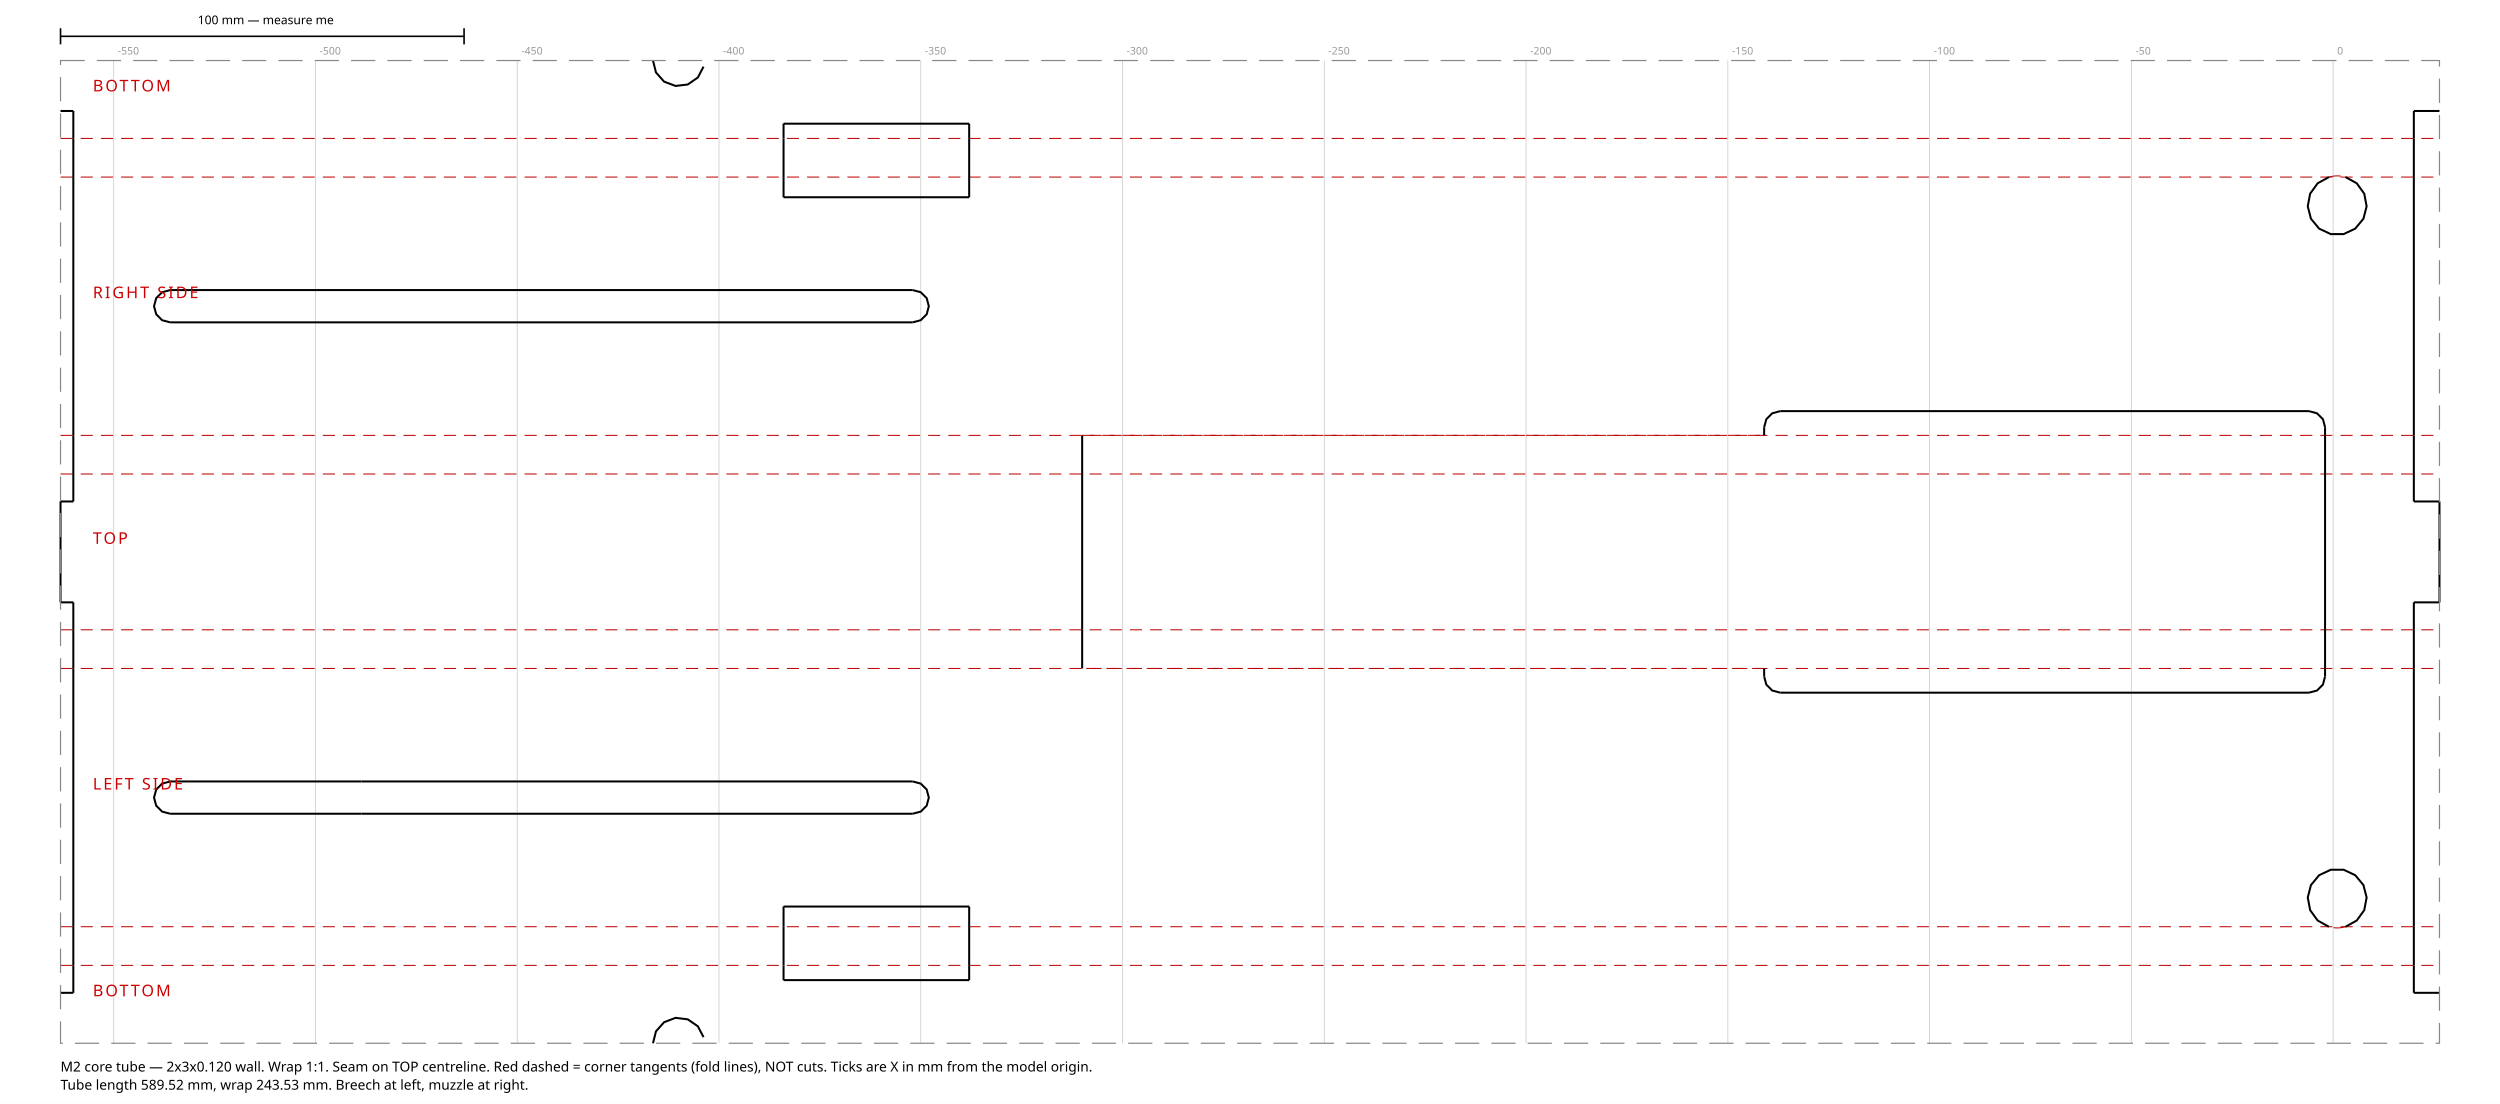
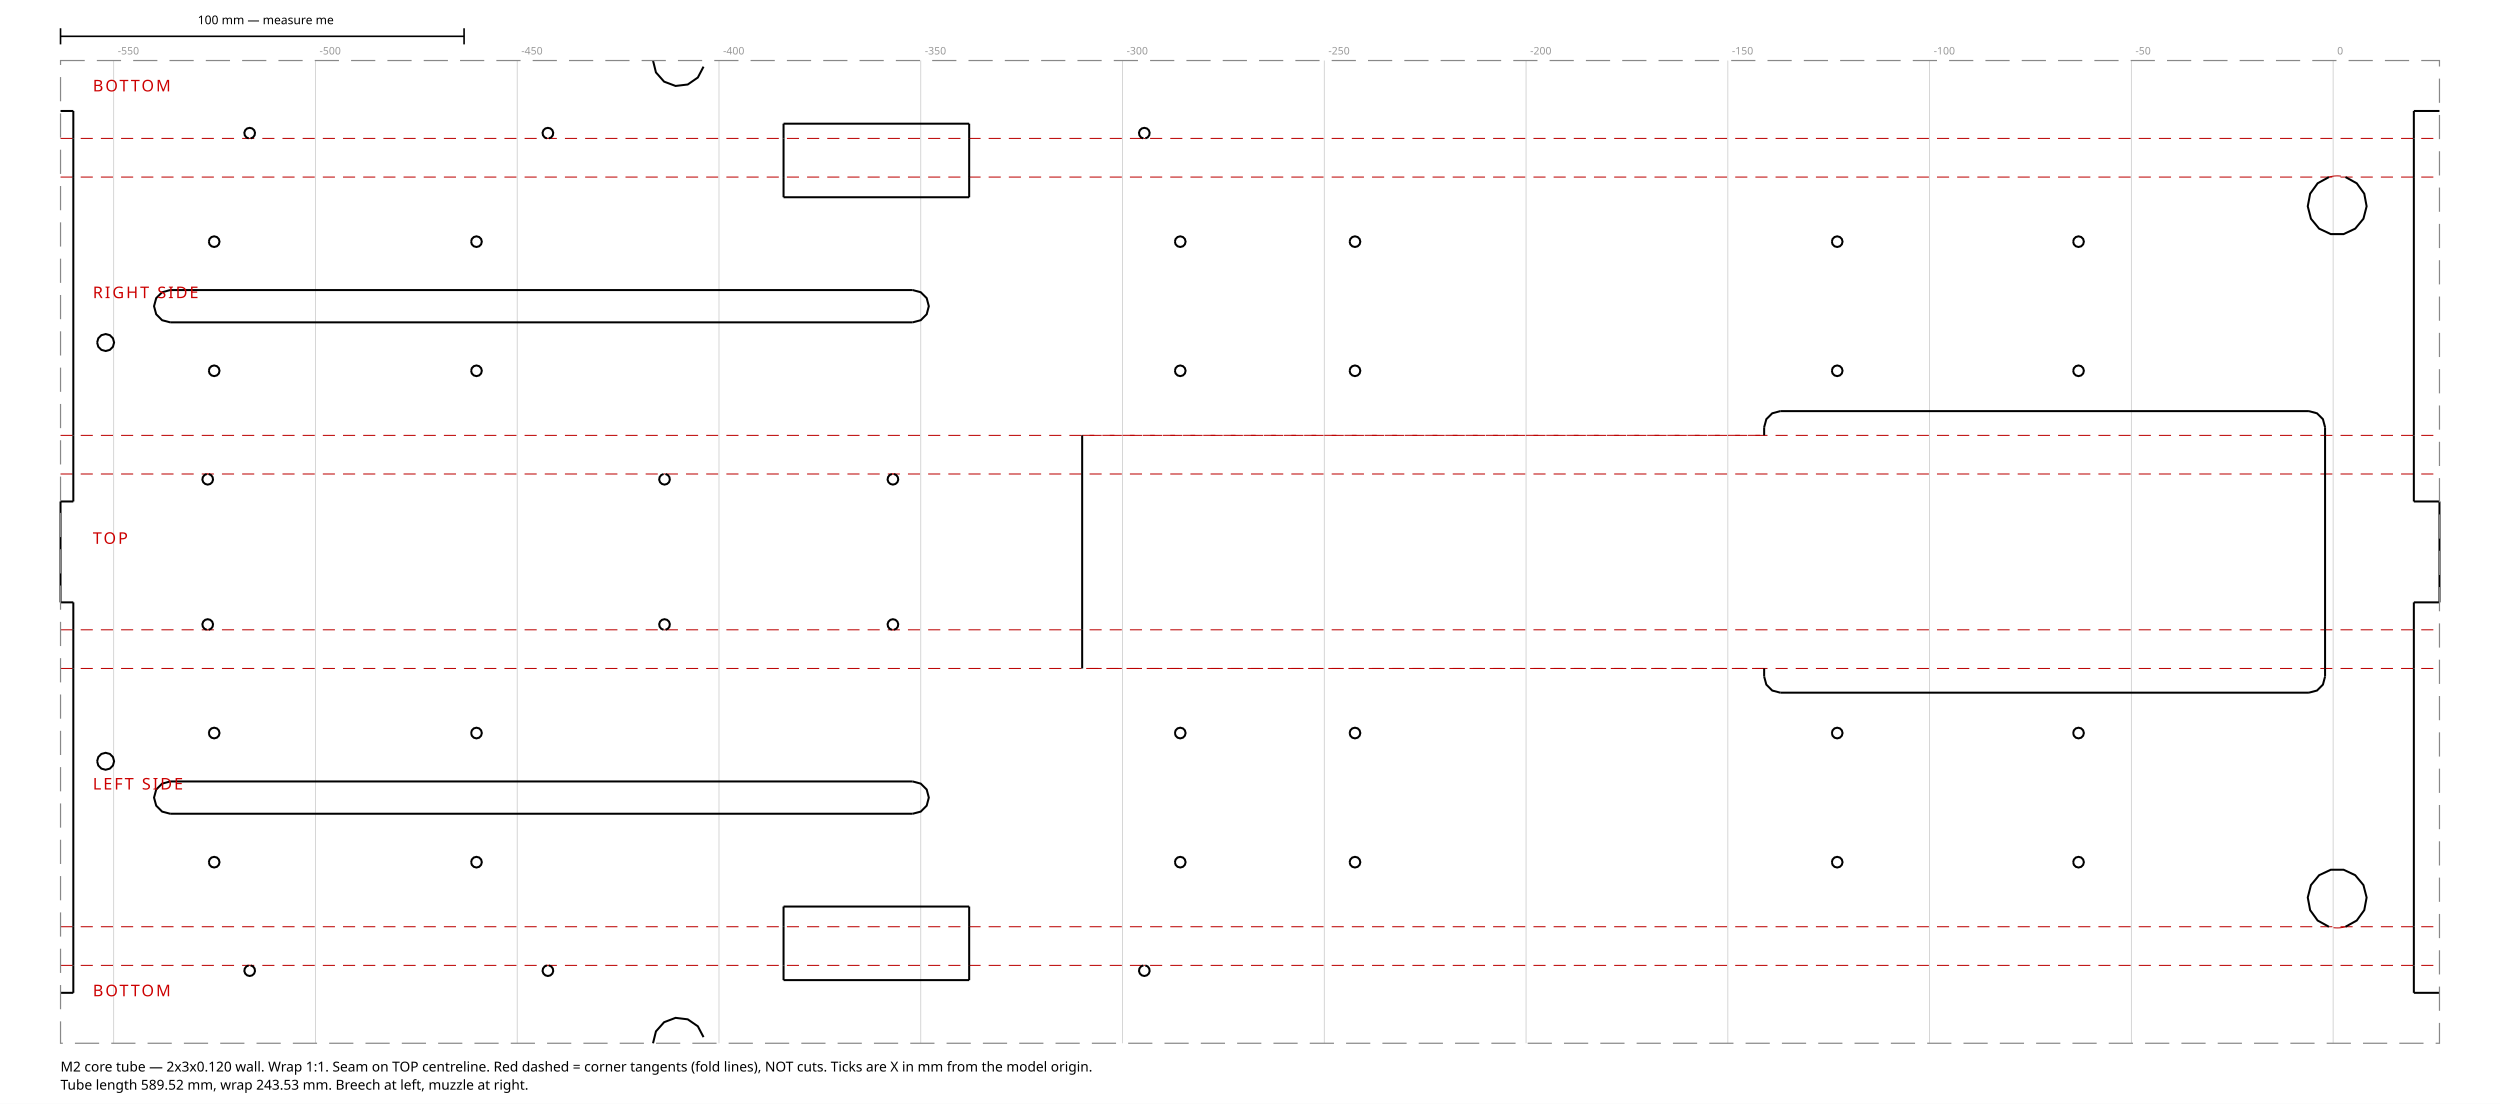
<svg xmlns="http://www.w3.org/2000/svg" width="619.52mm" height="273.53mm" viewBox="0 0 619.52 273.53">
  <style>
  .cut     { fill:none; stroke:#000; stroke-width:0.5; }
  .tangent { fill:none; stroke:#b00; stroke-width:0.25; stroke-dasharray:3 2; }
  .fold    { stroke:#b00; stroke-width:0.25; stroke-dasharray:3 2; }
  .edge    { fill:none; stroke:#888; stroke-width:0.3; stroke-dasharray:6 3; }
  .tick    { stroke:#ccc; stroke-width:0.2; }
  .tick-lbl{ font:2.6px sans-serif; fill:#999; }
  .face    { font:4px sans-serif; fill:#c00; letter-spacing:0.5px; }
  .note    { font:3.4px sans-serif; fill:#000; }
  .cal     { fill:none; stroke:#000; stroke-width:0.4; }
  .cal-lbl { font:3px sans-serif; fill:#000; }
</style>
  <rect width="619.52" height="273.53" fill="#fff" />
  <line class="fold" x1="15.00" y1="34.30" x2="604.52" y2="34.30" />
  <line class="fold" x1="15.00" y1="43.88" x2="604.52" y2="43.88" />
  <line class="fold" x1="15.00" y1="107.89" x2="604.52" y2="107.89" />
  <line class="fold" x1="15.00" y1="117.46" x2="604.52" y2="117.46" />
  <line class="fold" x1="15.00" y1="156.07" x2="604.52" y2="156.07" />
  <line class="fold" x1="15.00" y1="165.65" x2="604.52" y2="165.65" />
  <line class="fold" x1="15.00" y1="229.65" x2="604.52" y2="229.65" />
  <line class="fold" x1="15.00" y1="239.23" x2="604.52" y2="239.23" />
  <line class="tick" x1="28.17" y1="15.00" x2="28.17" y2="258.53" />
  <text class="tick-lbl" x="29.17" y="13.50">-550</text>
  <line class="tick" x1="78.17" y1="15.00" x2="78.17" y2="258.53" />
  <text class="tick-lbl" x="79.17" y="13.50">-500</text>
  <line class="tick" x1="128.17" y1="15.00" x2="128.17" y2="258.53" />
  <text class="tick-lbl" x="129.17" y="13.50">-450</text>
  <line class="tick" x1="178.17" y1="15.00" x2="178.17" y2="258.53" />
  <text class="tick-lbl" x="179.17" y="13.50">-400</text>
  <line class="tick" x1="228.17" y1="15.00" x2="228.17" y2="258.53" />
  <text class="tick-lbl" x="229.17" y="13.50">-350</text>
  <line class="tick" x1="278.17" y1="15.00" x2="278.17" y2="258.53" />
  <text class="tick-lbl" x="279.17" y="13.50">-300</text>
  <line class="tick" x1="328.17" y1="15.00" x2="328.17" y2="258.53" />
  <text class="tick-lbl" x="329.17" y="13.50">-250</text>
  <line class="tick" x1="378.17" y1="15.00" x2="378.17" y2="258.53" />
  <text class="tick-lbl" x="379.17" y="13.50">-200</text>
  <line class="tick" x1="428.17" y1="15.00" x2="428.17" y2="258.53" />
  <text class="tick-lbl" x="429.17" y="13.50">-150</text>
  <line class="tick" x1="478.17" y1="15.00" x2="478.17" y2="258.53" />
  <text class="tick-lbl" x="479.17" y="13.50">-100</text>
  <line class="tick" x1="528.17" y1="15.00" x2="528.17" y2="258.53" />
  <text class="tick-lbl" x="529.17" y="13.50">-50</text>
  <line class="tick" x1="578.17" y1="15.00" x2="578.17" y2="258.53" />
  <text class="tick-lbl" x="579.17" y="13.50">0</text>
+   <polyline class="tangent" points="283.81,34.30 283.72,34.32 283.64,34.32 283.57,34.33 283.50,34.32 283.43,34.32 283.34,34.30" />
+   <polyline class="tangent" points="577.12,43.88 577.86,43.70 578.56,43.61 579.18,43.58 579.80,43.61 580.48,43.70 581.23,43.88" />
+   <polyline class="tangent" points="283.34,239.23 283.43,239.22 283.50,239.21 283.58,239.21 283.65,239.21 283.72,239.22 283.81,239.23" />
+   <polyline class="tangent" points="581.23,229.66 580.49,229.83 579.79,229.93 579.17,229.95 578.55,229.92 577.87,229.83 577.12,229.66" />
+   <polyline class="tangent" points="136.01,34.30 135.92,34.32 135.84,34.32 135.77,34.33 135.70,34.32 135.63,34.32 135.54,34.30" />
+   <polyline class="tangent" points="62.11,34.30 62.02,34.32 61.94,34.32 61.87,34.33 61.80,34.32 61.73,34.32 61.64,34.30" />
+   <polyline class="tangent" points="135.54,239.23 135.63,239.22 135.70,239.21 135.78,239.21 135.85,239.21 135.92,239.22 136.01,239.23" />
+   <polyline class="tangent" points="61.64,239.23 61.73,239.22 61.80,239.21 61.88,239.21 61.95,239.21 62.02,239.22 62.11,239.23" />
+   <polyline class="tangent" points="221.04,117.46 221.13,117.45 221.20,117.44 221.28,117.44 221.35,117.44 221.42,117.45 221.51,117.46" />
+   <polyline class="tangent" points="51.24,117.46 51.33,117.45 51.40,117.44 51.48,117.44 51.55,117.44 51.62,117.45 51.71,117.46" />
+   <polyline class="tangent" points="164.44,117.46 164.53,117.45 164.60,117.44 164.68,117.44 164.75,117.44 164.82,117.45 164.91,117.46" />
+   <polyline class="tangent" points="221.51,156.07 221.42,156.08 221.34,156.09 221.27,156.09 221.20,156.09 221.13,156.08 221.04,156.07" />
+   <polyline class="tangent" points="164.91,156.07 164.82,156.08 164.74,156.09 164.67,156.09 164.60,156.09 164.53,156.08 164.44,156.07" />
+   <polyline class="tangent" points="51.71,156.07 51.62,156.08 51.54,156.09 51.47,156.09 51.40,156.09 51.33,156.08 51.24,156.07" />
+   <polyline class="tangent" points="268.17,107.89 268.17,107.88" />
+   <polyline class="tangent" points="268.17,107.88 437.17,107.88" />
  <polyline class="tangent" points="437.17,165.65 268.17,165.65" />
  <polyline class="tangent" points="268.17,165.65 268.17,165.65" />
-   <polyline class="tangent" points="577.12,43.88 577.86,43.70 578.56,43.61 579.18,43.58 579.80,43.61 580.48,43.70 581.23,43.88" />
-   <polyline class="tangent" points="581.23,229.66 580.49,229.83 579.79,229.93 579.17,229.95 578.55,229.92 577.87,229.83 577.12,229.66" />
-   <polyline class="tangent" points="268.17,107.89 268.17,107.88" />
-   <polyline class="tangent" points="268.17,107.88 437.17,107.88" />
-   <polyline class="cut" points="42.17,201.65 40.17,201.12 38.71,199.65 38.17,197.65 38.71,195.65 40.17,194.19 42.17,193.65" />
+   <polyline class="cut" points="283.34,34.30 282.75,34.04 282.36,33.52 282.25,32.88 282.47,32.27 282.95,31.83 283.57,31.68 284.20,31.83 284.68,32.27 284.89,32.88 284.79,33.52 284.40,34.04 283.81,34.30" />
+   <polyline class="cut" points="240.17,34.30 240.17,36.70 240.17,39.09 240.17,41.49 240.17,43.88" />
+   <polyline class="cut" points="598.17,34.30 598.17,36.70 598.17,39.09 598.17,41.49 598.17,43.88" />
+   <polyline class="cut" points="283.81,239.23 284.40,239.50 284.79,240.01 284.89,240.65 284.68,241.26 284.20,241.70 283.57,241.86 282.95,241.70 282.47,241.26 282.25,240.65 282.36,240.01 282.75,239.50 283.34,239.23" />
+   <polyline class="cut" points="598.17,229.66 598.17,232.05 598.17,234.44 598.17,236.84 598.17,239.23" />
+   <polyline class="cut" points="240.17,229.66 240.17,232.05 240.17,234.44 240.17,236.84 240.17,239.23" />
+   <polyline class="cut" points="135.54,34.30 134.95,34.04 134.56,33.52 134.45,32.88 134.67,32.27 135.15,31.83 135.77,31.68 136.40,31.83 136.88,32.27 137.09,32.88 136.99,33.52 136.60,34.04 136.01,34.30" />
+   <polyline class="cut" points="18.17,43.88 18.17,41.49 18.17,39.09 18.17,36.70 18.17,34.30" />
+   <polyline class="cut" points="194.17,43.88 194.17,41.49 194.17,39.09 194.17,36.70 194.17,34.30" />
+   <polyline class="cut" points="136.01,239.23 136.60,239.50 136.99,240.01 137.09,240.65 136.88,241.26 136.40,241.70 135.77,241.86 135.15,241.70 134.67,241.26 134.45,240.65 134.56,240.01 134.95,239.50 135.54,239.23" />
+   <polyline class="cut" points="598.17,34.30 598.17,27.50" />
+   <polyline class="cut" points="598.17,27.50 604.52,27.50" />
+   <polyline class="cut" points="604.52,246.03 598.17,246.03" />
+   <polyline class="cut" points="598.17,246.03 598.17,239.23" />
+   <polyline class="cut" points="240.17,239.23 240.17,242.88" />
+   <polyline class="cut" points="240.17,242.88 194.17,242.88" />
+   <polyline class="cut" points="194.17,242.88 194.17,239.23" />
+   <polyline class="cut" points="62.11,239.23 62.70,239.50 63.09,240.01 63.19,240.65 62.98,241.26 62.50,241.70 61.88,241.86 61.25,241.70 60.77,241.26 60.55,240.65 60.66,240.01 61.05,239.50 61.64,239.23" />
+   <polyline class="cut" points="18.17,239.23 18.17,246.03" />
+   <polyline class="cut" points="18.17,246.03 15.00,246.03" />
+   <polyline class="cut" points="15.00,27.50 18.17,27.50" />
+   <polyline class="cut" points="18.17,27.50 18.17,34.30" />
+   <polyline class="cut" points="61.64,34.30 61.05,34.04 60.66,33.52 60.55,32.88 60.77,32.27 61.25,31.83 61.88,31.68 62.50,31.83 62.98,32.27 63.19,32.88 63.09,33.52 62.70,34.04 62.11,34.30" />
+   <polyline class="cut" points="194.17,34.30 194.17,30.65" />
+   <polyline class="cut" points="194.17,30.65 240.17,30.65" />
+   <polyline class="cut" points="240.17,30.65 240.17,34.30" />
+   <polyline class="cut" points="161.82,258.53 162.55,255.58 164.57,253.31 167.41,252.23 170.43,252.60 172.93,254.32 174.34,257.01" />
+   <polyline class="cut" points="174.34,16.52 172.93,19.21 170.43,20.94 167.41,21.30 164.57,20.23 162.55,17.95 161.82,15.00" />
+   <polyline class="cut" points="194.17,239.23 194.17,236.84 194.17,234.44 194.17,232.05 194.17,229.66" />
+   <polyline class="cut" points="18.17,239.23 18.17,236.84 18.17,234.44 18.17,232.05 18.17,229.66" />
+   <polyline class="cut" points="221.51,117.46 222.10,117.73 222.49,118.25 222.59,118.89 222.38,119.50 221.90,119.93 221.27,120.09 220.65,119.93 220.17,119.50 219.95,118.89 220.06,118.25 220.45,117.73 221.04,117.46" />
+   <polyline class="cut" points="268.17,117.46 268.17,115.07 268.17,112.67 268.17,110.28 268.17,107.89" />
+   <polyline class="cut" points="18.17,117.46 18.17,115.07 18.17,112.67 18.17,110.28 18.17,107.89" />
+   <polyline class="cut" points="221.04,156.07 220.45,155.80 220.06,155.29 219.95,154.65 220.17,154.04 220.65,153.60 221.27,153.44 221.90,153.60 222.38,154.04 222.59,154.65 222.49,155.29 222.10,155.80 221.51,156.07" />
+   <polyline class="cut" points="18.17,165.65 18.17,163.25 18.17,160.86 18.17,158.47 18.17,156.07" />
+   <polyline class="cut" points="268.17,165.65 268.17,163.25 268.17,160.86 268.17,158.47 268.17,156.07" />
+   <polyline class="cut" points="164.91,117.46 165.50,117.73 165.89,118.25 165.99,118.89 165.78,119.50 165.30,119.93 164.67,120.09 164.05,119.93 163.57,119.50 163.35,118.89 163.46,118.25 163.85,117.73 164.44,117.46" />
+   <polyline class="cut" points="51.71,117.46 52.30,117.73 52.69,118.25 52.79,118.89 52.58,119.50 52.10,119.93 51.47,120.09 50.85,119.93 50.37,119.50 50.15,118.89 50.26,118.25 50.65,117.73 51.24,117.46" />
+   <polyline class="cut" points="18.17,117.46 18.17,124.27" />
+   <polyline class="cut" points="18.17,124.27 15.00,124.27" />
+   <polyline class="cut" points="15.00,124.27 15.00,149.27" />
+   <polyline class="cut" points="15.00,149.27 18.17,149.27" />
+   <polyline class="cut" points="18.17,149.27 18.17,156.07" />
+   <polyline class="cut" points="51.24,156.07 50.65,155.80 50.26,155.29 50.15,154.65 50.37,154.04 50.85,153.60 51.47,153.44 52.10,153.60 52.58,154.04 52.79,154.65 52.69,155.29 52.30,155.80 51.71,156.07" />
+   <polyline class="cut" points="164.44,156.07 163.85,155.80 163.46,155.29 163.35,154.65 163.57,154.04 164.05,153.60 164.67,153.44 165.30,153.60 165.78,154.04 165.99,154.65 165.89,155.29 165.50,155.80 164.91,156.07" />
+   <polyline class="cut" points="268.17,156.07 268.17,117.46" />
+   <polyline class="cut" points="513.75,91.88 513.93,91.22 514.41,90.74 515.07,90.56 515.74,90.74 516.22,91.22 516.40,91.88 516.22,92.55 515.74,93.03 515.07,93.21 514.41,93.03 513.93,92.55 513.75,91.88" />
+   <polyline class="cut" points="513.75,59.88 513.93,59.22 514.41,58.74 515.07,58.56 515.74,58.74 516.22,59.22 516.40,59.88 516.22,60.55 515.74,61.03 515.07,61.21 514.41,61.03 513.93,60.55 513.75,59.88" />
+   <polyline class="cut" points="453.95,91.88 454.13,91.22 454.61,90.74 455.27,90.56 455.94,90.74 456.42,91.22 456.60,91.88 456.42,92.55 455.94,93.03 455.27,93.21 454.61,93.03 454.13,92.55 453.95,91.88" />
+   <polyline class="cut" points="453.95,59.88 454.13,59.22 454.61,58.74 455.27,58.56 455.94,58.74 456.42,59.22 456.60,59.88 456.42,60.55 455.94,61.03 455.27,61.21 454.61,61.03 454.13,60.55 453.95,59.88" />
+   <polyline class="cut" points="334.45,91.88 334.63,91.22 335.11,90.74 335.77,90.56 336.44,90.74 336.92,91.22 337.10,91.88 336.92,92.55 336.44,93.03 335.77,93.21 335.11,93.03 334.63,92.55 334.45,91.88" />
+   <polyline class="cut" points="334.45,59.88 334.63,59.22 335.11,58.74 335.77,58.56 336.44,58.74 336.92,59.22 337.10,59.88 336.92,60.55 336.44,61.03 335.77,61.21 335.11,61.03 334.63,60.55 334.45,59.88" />
+   <polyline class="cut" points="291.15,91.88 291.33,91.22 291.81,90.74 292.47,90.56 293.14,90.74 293.62,91.22 293.80,91.88 293.62,92.55 293.14,93.03 292.47,93.21 291.81,93.03 291.33,92.55 291.15,91.88" />
+   <polyline class="cut" points="291.15,59.88 291.33,59.22 291.81,58.74 292.47,58.56 293.14,58.74 293.62,59.22 293.80,59.88 293.62,60.55 293.14,61.03 292.47,61.21 291.81,61.03 291.33,60.55 291.15,59.88" />
+   <polyline class="cut" points="116.75,91.88 116.93,91.22 117.41,90.74 118.07,90.56 118.74,90.74 119.22,91.22 119.40,91.88 119.22,92.55 118.74,93.03 118.07,93.21 117.41,93.03 116.93,92.55 116.75,91.88" />
+   <polyline class="cut" points="116.75,59.88 116.93,59.22 117.41,58.74 118.07,58.56 118.74,58.74 119.22,59.22 119.40,59.88 119.22,60.55 118.74,61.03 118.07,61.21 117.41,61.03 116.93,60.55 116.75,59.88" />
+   <polyline class="cut" points="51.75,91.88 51.93,91.22 52.41,90.74 53.07,90.56 53.74,90.74 54.22,91.22 54.40,91.88 54.22,92.55 53.74,93.03 53.07,93.21 52.41,93.03 51.93,92.55 51.75,91.88" />
+   <polyline class="cut" points="51.75,59.88 51.93,59.22 52.41,58.74 53.07,58.56 53.74,58.74 54.22,59.22 54.40,59.88 54.22,60.55 53.74,61.03 53.07,61.21 52.41,61.03 51.93,60.55 51.75,59.88" />
+   <polyline class="cut" points="513.75,181.65 513.93,180.99 514.41,180.50 515.07,180.33 515.74,180.50 516.22,180.99 516.40,181.65 516.22,182.31 515.74,182.80 515.07,182.98 514.41,182.80 513.93,182.31 513.75,181.65" />
+   <polyline class="cut" points="513.75,213.65 513.93,212.99 514.41,212.50 515.07,212.33 515.74,212.50 516.22,212.99 516.40,213.65 516.22,214.31 515.74,214.80 515.07,214.98 514.41,214.80 513.93,214.31 513.75,213.65" />
+   <polyline class="cut" points="453.95,181.65 454.13,180.99 454.61,180.50 455.27,180.33 455.94,180.50 456.42,180.99 456.60,181.65 456.42,182.31 455.94,182.80 455.27,182.98 454.61,182.80 454.13,182.31 453.95,181.65" />
+   <polyline class="cut" points="453.95,213.65 454.13,212.99 454.61,212.50 455.27,212.33 455.94,212.50 456.42,212.99 456.60,213.65 456.42,214.31 455.94,214.80 455.27,214.98 454.61,214.80 454.13,214.31 453.95,213.65" />
+   <polyline class="cut" points="334.45,181.65 334.63,180.99 335.11,180.50 335.77,180.33 336.44,180.50 336.92,180.99 337.10,181.65 336.92,182.31 336.44,182.80 335.77,182.98 335.11,182.80 334.63,182.31 334.45,181.65" />
+   <polyline class="cut" points="334.45,213.65 334.63,212.99 335.11,212.50 335.77,212.33 336.44,212.50 336.92,212.99 337.10,213.65 336.92,214.31 336.44,214.80 335.77,214.98 335.11,214.80 334.63,214.31 334.45,213.65" />
+   <polyline class="cut" points="291.15,181.65 291.33,180.99 291.81,180.50 292.47,180.33 293.14,180.50 293.62,180.99 293.80,181.65 293.62,182.31 293.14,182.80 292.47,182.98 291.81,182.80 291.33,182.31 291.15,181.65" />
+   <polyline class="cut" points="291.15,213.65 291.33,212.99 291.81,212.50 292.47,212.33 293.14,212.50 293.62,212.99 293.80,213.65 293.62,214.31 293.14,214.80 292.47,214.98 291.81,214.80 291.33,214.31 291.15,213.65" />
+   <polyline class="cut" points="116.75,181.65 116.93,180.99 117.41,180.50 118.07,180.33 118.74,180.50 119.22,180.99 119.40,181.65 119.22,182.31 118.74,182.80 118.07,182.98 117.41,182.80 116.93,182.31 116.75,181.65" />
+   <polyline class="cut" points="116.75,213.65 116.93,212.99 117.41,212.50 118.07,212.33 118.74,212.50 119.22,212.99 119.40,213.65 119.22,214.31 118.74,214.80 118.07,214.98 117.41,214.80 116.93,214.31 116.75,213.65" />
+   <polyline class="cut" points="51.75,181.65 51.93,180.99 52.41,180.50 53.07,180.33 53.74,180.50 54.22,180.99 54.40,181.65 54.22,182.31 53.74,182.80 53.07,182.98 52.41,182.80 51.93,182.31 51.75,181.65" />
+   <polyline class="cut" points="51.75,213.65 51.93,212.99 52.41,212.50 53.07,212.33 53.74,212.50 54.22,212.99 54.40,213.65 54.22,214.31 53.74,214.80 53.07,214.98 52.41,214.80 51.93,214.31 51.75,213.65" />
+   <polyline class="cut" points="226.17,201.65 42.17,201.65" />
+   <polyline class="cut" points="24.07,84.88 24.36,83.83 25.13,83.06 26.17,82.78 27.22,83.06 27.99,83.83 28.27,84.88 27.99,85.93 27.22,86.70 26.17,86.98 25.13,86.70 24.36,85.93 24.07,84.88" />
+   <polyline class="cut" points="24.07,188.65 24.36,187.60 25.13,186.83 26.17,186.55 27.22,186.83 27.99,187.60 28.27,188.65 27.99,189.70 27.22,190.47 26.17,190.75 25.13,190.47 24.36,189.70 24.07,188.65" />
+   <polyline class="cut" points="226.17,79.88 42.17,79.88" />
  <polyline class="cut" points="42.17,79.88 40.17,79.35 38.71,77.88 38.17,75.88 38.71,73.88 40.17,72.42 42.17,71.88" />
-   <polyline class="cut" points="226.17,193.65 228.17,194.19 229.64,195.65 230.17,197.65 229.64,199.65 228.17,201.12 226.17,201.65" />
-   <polyline class="cut" points="226.17,71.88 228.17,72.42 229.64,73.88 230.17,75.88 229.64,77.88 228.17,79.35 226.17,79.88" />
-   <polyline class="cut" points="89.56,201.65 42.17,201.65" />
-   <polyline class="cut" points="226.17,201.65 89.56,201.65" />
-   <polyline class="cut" points="89.56,193.65 226.17,193.65" />
-   <polyline class="cut" points="42.17,193.65 89.56,193.65" />
-   <polyline class="cut" points="226.17,79.88 42.17,79.88" />
+   <polyline class="cut" points="42.17,71.88 226.17,71.88" />
+   <polyline class="cut" points="226.17,79.88 228.17,79.35 229.64,77.88 230.17,75.88 229.64,73.88 228.17,72.42 226.17,71.88" />
+   <polyline class="cut" points="581.23,43.88 584.02,45.42 585.88,48.00 586.47,51.13 585.68,54.20 583.64,56.66 580.77,58.01 577.58,58.01 574.70,56.66 572.67,54.20 571.88,51.13 572.47,48.00 574.33,45.42 577.12,43.88" />
+   <polyline class="cut" points="240.17,43.88 240.17,48.88" />
+   <polyline class="cut" points="240.17,48.88 194.17,48.88" />
+   <polyline class="cut" points="194.17,48.88 194.17,43.88" />
+   <polyline class="cut" points="18.17,107.89 18.17,43.88" />
+   <polyline class="cut" points="437.17,107.88 437.17,105.88" />
+   <polyline class="cut" points="437.17,105.88 437.71,103.88 439.17,102.42 441.17,101.88" />
+   <polyline class="cut" points="441.17,101.88 572.17,101.88" />
+   <polyline class="cut" points="572.17,101.88 574.17,102.42 575.64,103.88 576.17,105.88" />
+   <polyline class="cut" points="576.17,105.88 576.17,107.89" />
+   <polyline class="cut" points="598.17,107.89 598.17,43.88" />
  <polyline class="cut" points="577.12,229.66 574.33,228.11 572.47,225.54 571.88,222.41 572.67,219.33 574.70,216.88 577.58,215.53 580.77,215.53 583.64,216.88 585.68,219.33 586.47,222.41 585.88,225.54 584.02,228.11 581.23,229.66" />
  <polyline class="cut" points="598.17,165.65 598.17,229.66" />
  <polyline class="cut" points="576.17,165.65 576.17,167.65" />
  <polyline class="cut" points="576.17,167.65 575.64,169.65 574.17,171.12 572.17,171.65" />
  <polyline class="cut" points="572.17,171.65 441.17,171.65" />
  <polyline class="cut" points="441.17,171.65 439.17,171.12 437.71,169.65 437.17,167.65" />
  <polyline class="cut" points="437.17,167.65 437.17,165.65" />
  <polyline class="cut" points="18.17,165.65 18.17,229.66" />
  <polyline class="cut" points="194.17,229.66 194.17,224.65" />
  <polyline class="cut" points="194.17,224.65 240.17,224.65" />
  <polyline class="cut" points="240.17,224.65 240.17,229.66" />
-   <polyline class="cut" points="581.23,43.88 584.02,45.42 585.88,48.00 586.47,51.13 585.68,54.20 583.64,56.66 580.77,58.01 577.58,58.01 574.70,56.66 572.67,54.20 571.88,51.13 572.47,48.00 574.33,45.42 577.12,43.88" />
-   <polyline class="cut" points="42.17,71.88 226.17,71.88" />
-   <polyline class="cut" points="240.17,43.88 240.17,48.88" />
-   <polyline class="cut" points="240.17,48.88 194.17,48.88" />
-   <polyline class="cut" points="194.17,48.88 194.17,43.88" />
-   <polyline class="cut" points="18.17,107.89 18.17,43.88" />
-   <polyline class="cut" points="437.17,107.88 437.17,105.88" />
-   <polyline class="cut" points="437.17,105.88 437.71,103.88 439.17,102.42 441.17,101.88" />
-   <polyline class="cut" points="441.17,101.88 572.17,101.88" />
-   <polyline class="cut" points="572.17,101.88 574.17,102.42 575.64,103.88 576.17,105.88" />
-   <polyline class="cut" points="576.17,105.88 576.17,107.89" />
-   <polyline class="cut" points="598.17,107.89 598.17,43.88" />
-   <polyline class="cut" points="240.17,239.23 240.17,242.88" />
-   <polyline class="cut" points="240.17,229.66 240.17,232.05 240.17,234.44 240.17,236.84 240.17,239.23" />
-   <polyline class="cut" points="240.17,242.88 194.17,242.88" />
-   <polyline class="cut" points="194.17,239.23 194.17,236.84 194.17,234.44 194.17,232.05 194.17,229.66" />
-   <polyline class="cut" points="194.17,242.88 194.17,239.23" />
-   <polyline class="cut" points="161.82,258.53 162.55,255.58 164.57,253.31 167.41,252.23 170.43,252.60 172.93,254.32 174.34,257.01" />
-   <polyline class="cut" points="174.34,16.52 172.93,19.21 170.43,20.94 167.41,21.30 164.57,20.23 162.55,17.95 161.82,15.00" />
-   <polyline class="cut" points="18.17,239.23 18.17,246.03" />
-   <polyline class="cut" points="18.17,246.03 15.00,246.03" />
-   <polyline class="cut" points="15.00,27.50 18.17,27.50" />
-   <polyline class="cut" points="18.17,27.50 18.17,34.30" />
-   <polyline class="cut" points="194.17,34.30 194.17,30.65" />
-   <polyline class="cut" points="194.17,30.65 240.17,30.65" />
-   <polyline class="cut" points="240.17,30.65 240.17,34.30" />
-   <polyline class="cut" points="598.17,34.30 598.17,27.50" />
-   <polyline class="cut" points="598.17,27.50 604.52,27.50" />
-   <polyline class="cut" points="604.52,246.03 598.17,246.03" />
-   <polyline class="cut" points="598.17,246.03 598.17,239.23" />
-   <polyline class="cut" points="18.17,239.23 18.17,236.84 18.17,234.44 18.17,232.05 18.17,229.66" />
-   <polyline class="cut" points="598.17,229.66 598.17,232.05 598.17,234.44 598.17,236.84 598.17,239.23" />
-   <polyline class="cut" points="240.17,34.30 240.17,36.70 240.17,39.09 240.17,41.49 240.17,43.88" />
-   <polyline class="cut" points="194.17,43.88 194.17,41.49 194.17,39.09 194.17,36.70 194.17,34.30" />
-   <polyline class="cut" points="598.17,34.30 598.17,36.70 598.17,39.09 598.17,41.49 598.17,43.88" />
-   <polyline class="cut" points="18.17,117.46 18.17,124.27" />
-   <polyline class="cut" points="18.17,117.46 18.17,115.07 18.17,112.67 18.17,110.28 18.17,107.89" />
-   <polyline class="cut" points="18.17,43.88 18.17,41.49 18.17,39.09 18.17,36.70 18.17,34.30" />
-   <polyline class="cut" points="18.17,165.65 18.17,163.25 18.17,160.86 18.17,158.47 18.17,156.07" />
-   <polyline class="cut" points="18.17,149.27 18.17,156.07" />
+   <polyline class="cut" points="226.17,193.65 42.17,193.65" />
+   <polyline class="cut" points="226.17,201.65 228.17,201.12 229.64,199.65 230.17,197.65 229.64,195.65 228.17,194.19 226.17,193.65" />
+   <polyline class="cut" points="42.17,201.65 40.17,201.12 38.71,199.65 38.17,197.65 38.71,195.65 40.17,194.19 42.17,193.65" />
  <polyline class="cut" points="598.17,156.07 598.17,149.27" />
  <polyline class="cut" points="598.17,156.07 598.17,158.47 598.17,160.86 598.17,163.25 598.17,165.65" />
  <polyline class="cut" points="598.17,107.89 598.17,110.28 598.17,112.67 598.17,115.07 598.17,117.46" />
  <polyline class="cut" points="598.17,124.27 598.17,117.46" />
-   <polyline class="cut" points="15.00,149.27 18.17,149.27" />
-   <polyline class="cut" points="15.00,124.27 15.00,149.27" />
-   <polyline class="cut" points="18.17,124.27 15.00,124.27" />
  <polyline class="cut" points="598.17,149.27 604.52,149.27" />
  <polyline class="cut" points="604.52,124.27 598.17,124.27" />
  <polyline class="cut" points="604.52,149.27 604.52,124.27" />
  <polyline class="cut" points="576.17,156.07 576.17,158.47 576.17,160.86 576.17,163.25 576.17,165.65" />
  <polyline class="cut" points="576.17,117.46 576.17,156.07" />
  <polyline class="cut" points="576.17,107.89 576.17,110.28 576.17,112.67 576.17,115.07 576.17,117.46" />
-   <polyline class="cut" points="268.17,117.46 268.17,115.07 268.17,112.67 268.17,110.28 268.17,107.89" />
-   <polyline class="cut" points="268.17,156.07 268.17,117.46" />
-   <polyline class="cut" points="268.17,165.65 268.17,163.25 268.17,160.86 268.17,158.47 268.17,156.07" />
  <text class="face" x="23.00" y="22.65">BOTTOM</text>
  <text class="face" x="23.00" y="73.88">RIGHT SIDE</text>
  <text class="face" x="23.00" y="134.77">TOP</text>
  <text class="face" x="23.00" y="195.65">LEFT SIDE</text>
  <text class="face" x="23.00" y="246.88">BOTTOM</text>
  <rect class="edge" x="15.00" y="15.00" width="589.52" height="243.53" />
  <text class="note" x="15" y="265.53">M2 core tube — 2x3x0.120 wall. Wrap 1:1. Seam on TOP centreline. Red dashed = corner tangents (fold lines), NOT cuts. Ticks are X in mm from the model origin.</text>
  <text class="note" x="15" y="270.03">Tube length 589.52 mm, wrap 243.53 mm. Breech at left, muzzle at right.</text>
  <g>
    <line class="cal" x1="15" y1="9" x2="115" y2="9" />
    <line class="cal" x1="15" y1="7" x2="15" y2="11" />
    <line class="cal" x1="115" y1="7" x2="115" y2="11" />
    <text class="cal-lbl" x="49" y="6">100 mm — measure me</text>
  </g>
</svg>
